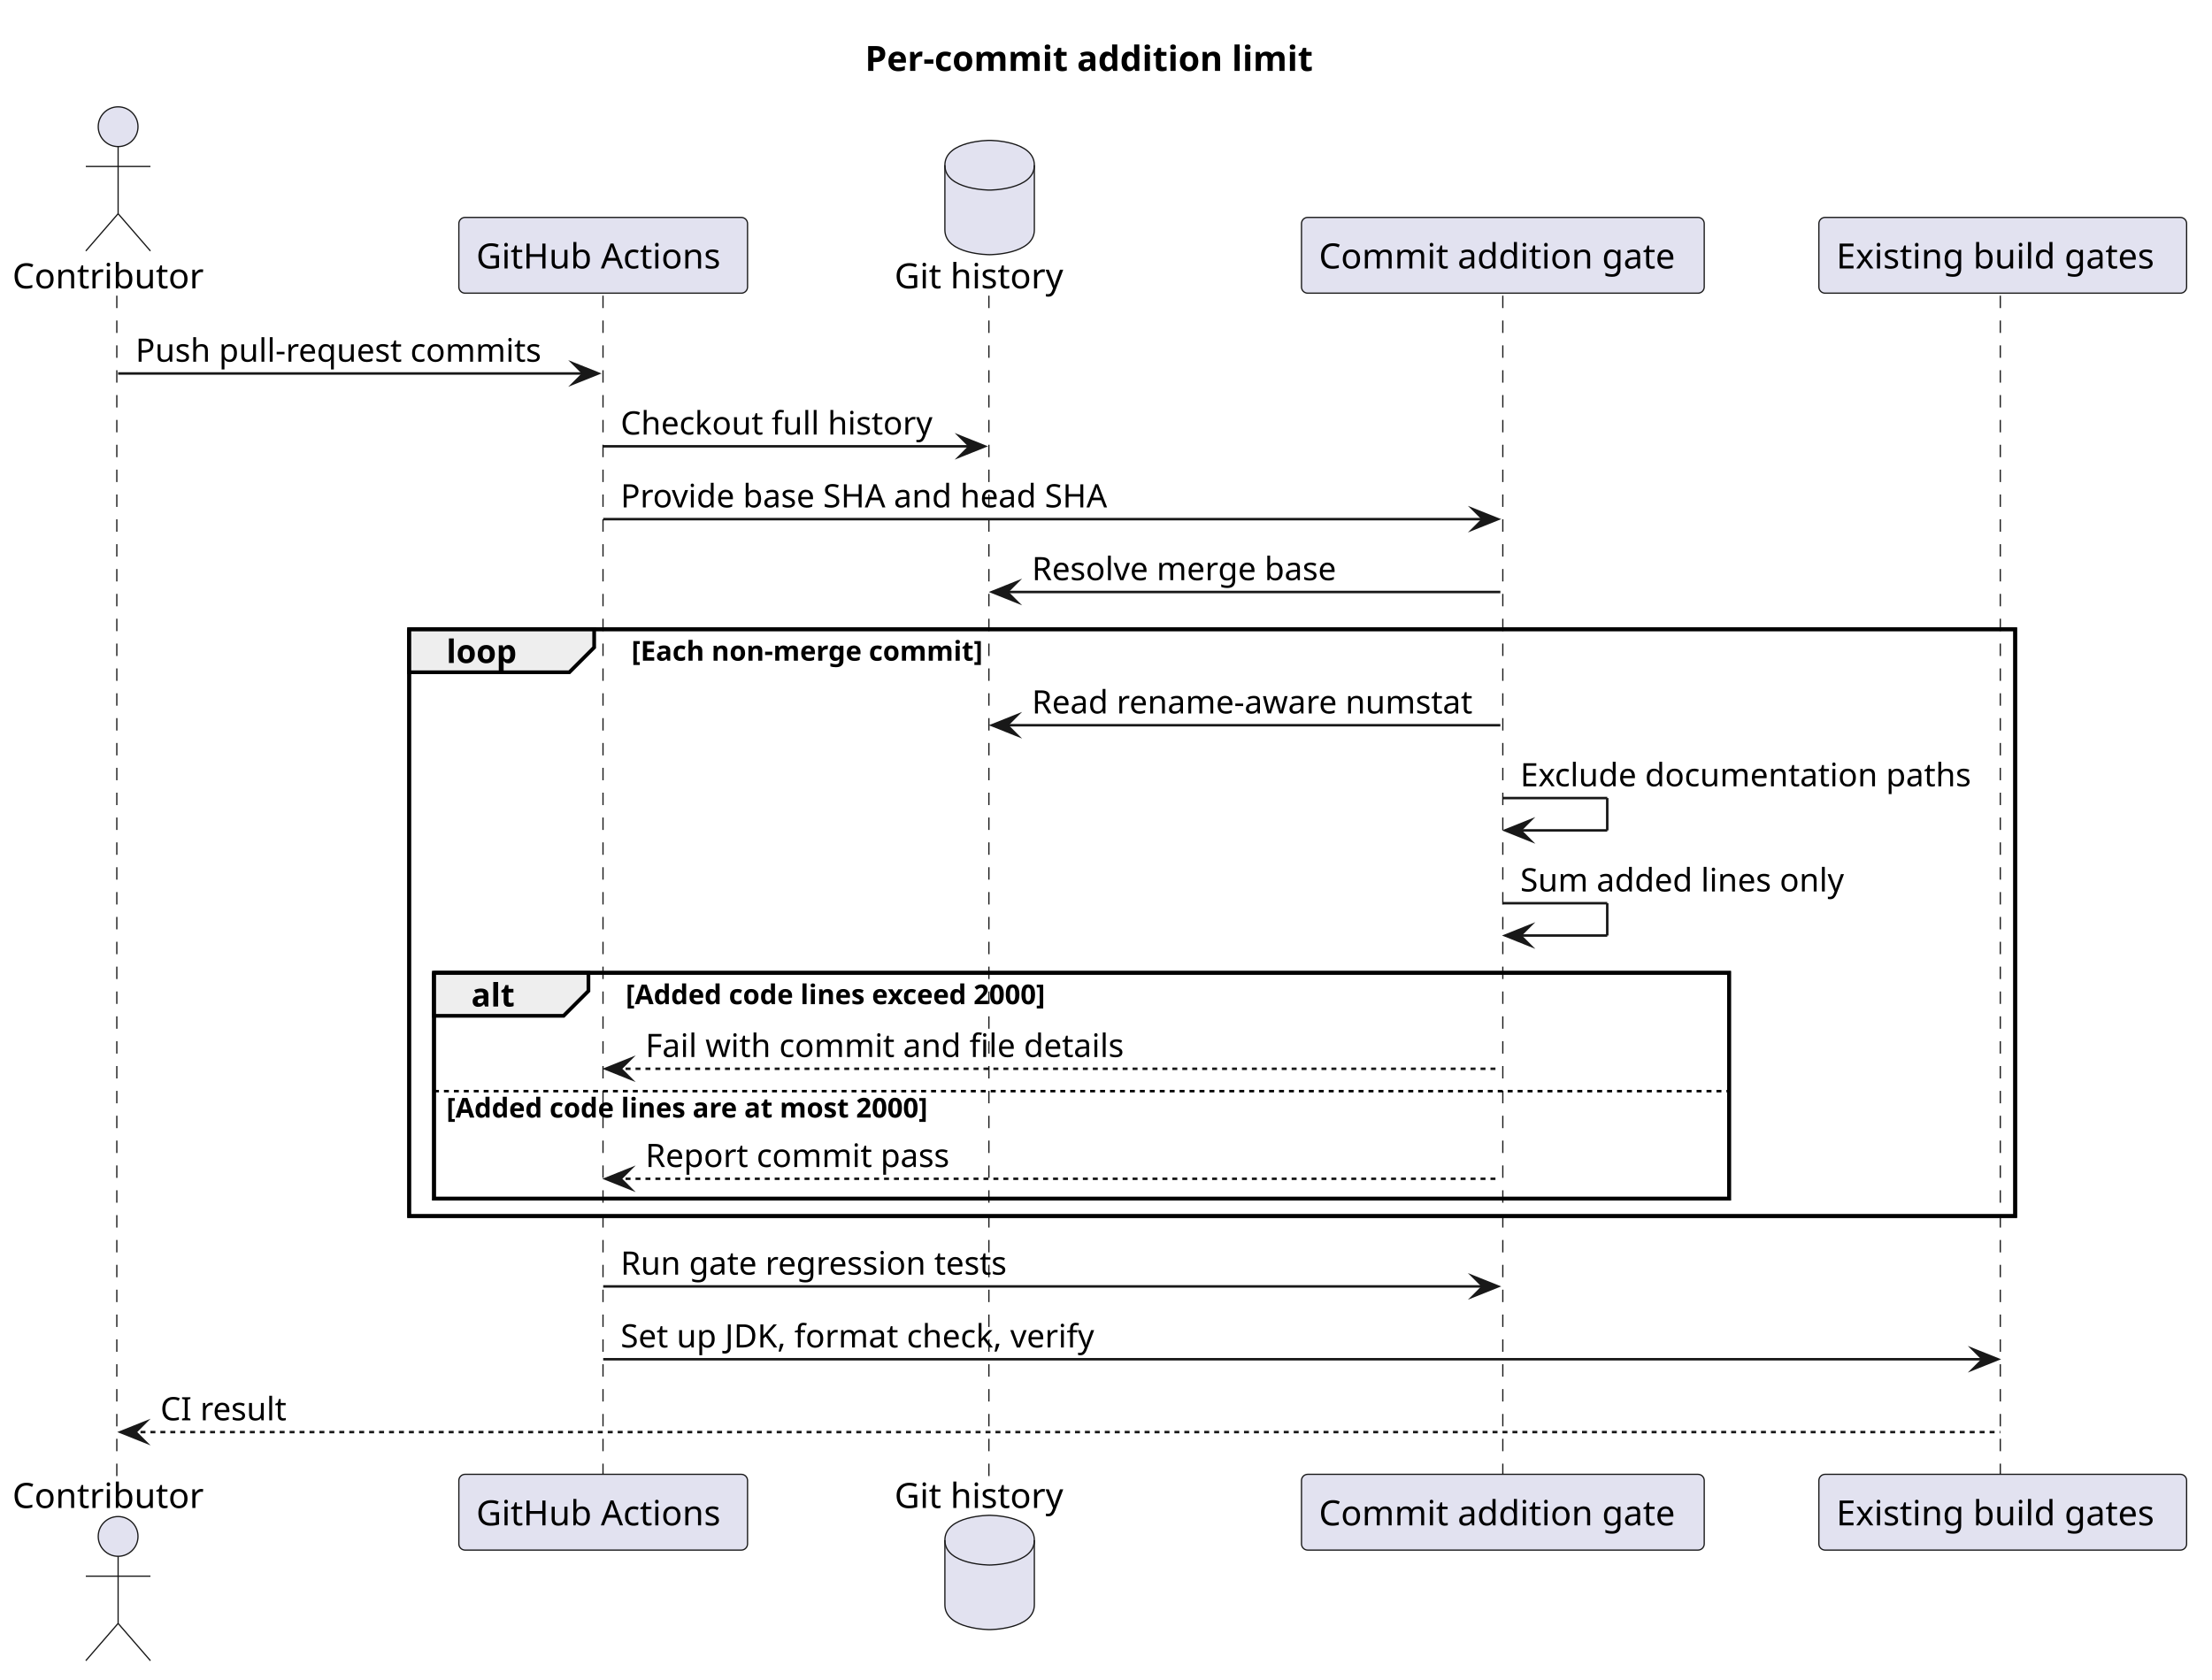
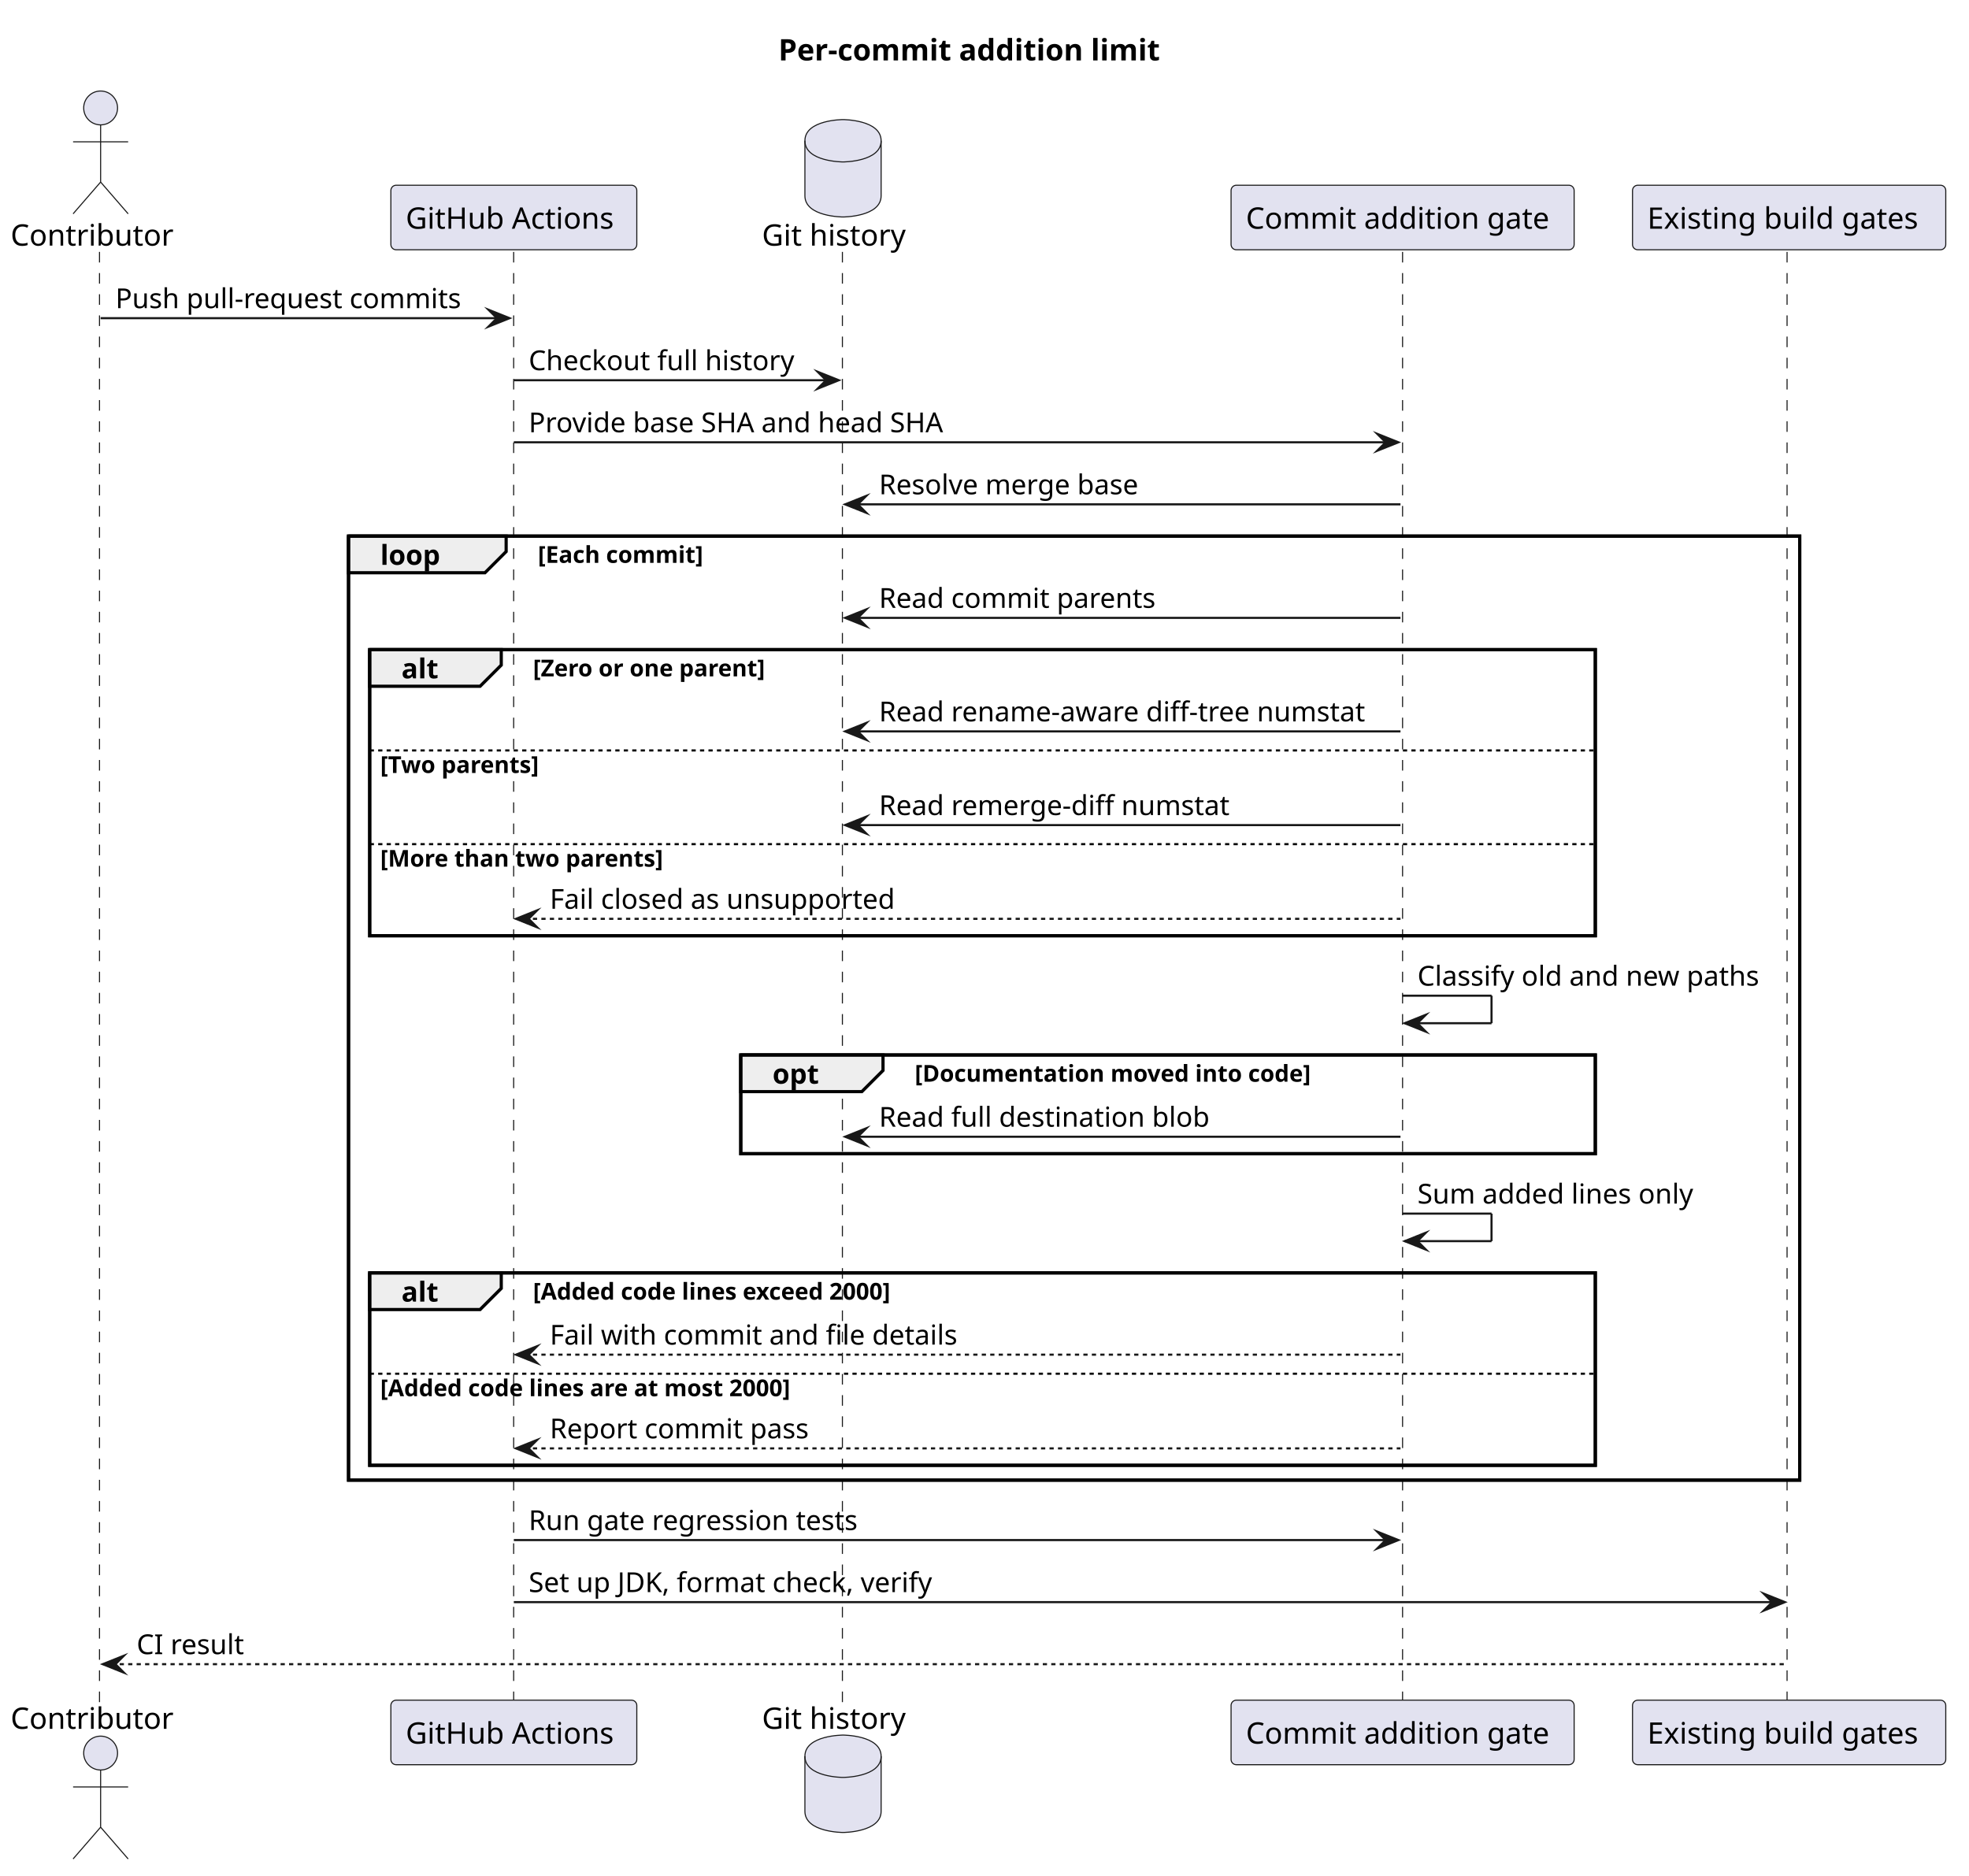
- <svg xmlns="http://www.w3.org/2000/svg" contentStyleType="text/css" data-diagram-type="SEQUENCE" height="676px" preserveAspectRatio="none" style="width:890px;height:676px;background:#FFFFFF;" version="1.1" viewBox="0 0 890 676" width="890px" zoomAndPan="magnify">
+ <svg xmlns="http://www.w3.org/2000/svg" contentStyleType="text/css" data-diagram-type="SEQUENCE" height="886px" preserveAspectRatio="none" style="width:930px;height:886px;background:#FFFFFF;" version="1.1" viewBox="0 0 930 886" width="930px" zoomAndPan="magnify">
  <defs />
  <g>
-     <g class="title" data-source-line="5">
-       <text fill="#000000" font-family="sans-serif" font-size="14" font-weight="700" lengthAdjust="spacing" textLength="187.701" x="348.041" y="28.535">Per-commit addition limit</text>
+     <g class="title" data-source-line="6">
+       <text fill="#000000" font-family="sans-serif" font-size="14" font-weight="700" lengthAdjust="spacing" textLength="187.701" x="367.662" y="28.535">Per-commit addition limit</text>
    </g>
-     <rect fill="none" height="236.129" style="stroke:#000000;stroke-width:1.5;" width="646.188" x="164.618" y="253.219" />
-     <rect fill="none" height="90.887" style="stroke:#000000;stroke-width:1.5;" width="521.078" x="174.618" y="391.461" />
-     <g class="participant-lifeline" data-entity-uid="part1" data-qualified-name="Contributor" data-source-line="7" id="part1-lifeline">
+     <rect fill="none" height="445.902" style="stroke:#000000;stroke-width:1.5;" width="685.429" x="164.618" y="253.219" />
+     <rect fill="none" height="135.152" style="stroke:#000000;stroke-width:1.5;" width="578.88" x="174.618" y="306.84" />
+     <rect fill="none" height="46.621" style="stroke:#000000;stroke-width:1.5;" width="403.613" x="349.885" y="498.303" />
+     <rect fill="none" height="90.887" style="stroke:#000000;stroke-width:1.5;" width="578.88" x="174.618" y="601.234" />
+     <g class="participant-lifeline" data-entity-uid="part1" data-qualified-name="Contributor" data-source-line="8" id="part1-lifeline">
      <g>
-         <rect fill="#000000" fill-opacity="0" height="475.303" width="8" x="43.525" y="118.977" />
-         <line style="stroke:#181818;stroke-width:0.5;stroke-dasharray:5,5;" x1="47" x2="47" y1="118.977" y2="594.279" />
+         <rect fill="#000000" fill-opacity="0" height="685.076" width="8" x="43.525" y="118.977" />
+         <line style="stroke:#181818;stroke-width:0.5;stroke-dasharray:5,5;" x1="47" x2="47" y1="118.977" y2="804.053" />
      </g>
    </g>
-     <g class="participant-lifeline" data-entity-uid="part2" data-qualified-name="Actions" data-source-line="8" id="part2-lifeline">
+     <g class="participant-lifeline" data-entity-uid="part2" data-qualified-name="Actions" data-source-line="9" id="part2-lifeline">
      <g>
-         <rect fill="#000000" fill-opacity="0" height="475.303" width="8" x="238.696" y="118.977" />
-         <line style="stroke:#181818;stroke-width:0.5;stroke-dasharray:5,5;" x1="242.618" x2="242.618" y1="118.977" y2="594.279" />
+         <rect fill="#000000" fill-opacity="0" height="685.076" width="8" x="238.696" y="118.977" />
+         <line style="stroke:#181818;stroke-width:0.5;stroke-dasharray:5,5;" x1="242.618" x2="242.618" y1="118.977" y2="804.053" />
      </g>
    </g>
-     <g class="participant-lifeline" data-entity-uid="part3" data-qualified-name="Git" data-source-line="9" id="part3-lifeline">
+     <g class="participant-lifeline" data-entity-uid="part3" data-qualified-name="Git" data-source-line="10" id="part3-lifeline">
      <g>
-         <rect fill="#000000" fill-opacity="0" height="475.303" width="8" x="394.175" y="118.977" />
-         <line style="stroke:#181818;stroke-width:0.5;stroke-dasharray:5,5;" x1="397.885" x2="397.885" y1="118.977" y2="594.279" />
+         <rect fill="#000000" fill-opacity="0" height="685.076" width="8" x="394.175" y="118.977" />
+         <line style="stroke:#181818;stroke-width:0.5;stroke-dasharray:5,5;" x1="397.885" x2="397.885" y1="118.977" y2="804.053" />
      </g>
    </g>
-     <g class="participant-lifeline" data-entity-uid="part4" data-qualified-name="Gate" data-source-line="10" id="part4-lifeline">
+     <g class="participant-lifeline" data-entity-uid="part4" data-qualified-name="Gate" data-source-line="11" id="part4-lifeline">
      <g>
-         <rect fill="#000000" fill-opacity="0" height="475.303" width="8" x="600.677" y="118.977" />
-         <line style="stroke:#181818;stroke-width:0.5;stroke-dasharray:5,5;" x1="604.657" x2="604.657" y1="118.977" y2="594.279" />
+         <rect fill="#000000" fill-opacity="0" height="685.076" width="8" x="658.479" y="118.977" />
+         <line style="stroke:#181818;stroke-width:0.5;stroke-dasharray:5,5;" x1="662.459" x2="662.459" y1="118.977" y2="804.053" />
      </g>
    </g>
-     <g class="participant-lifeline" data-entity-uid="part5" data-qualified-name="Build" data-source-line="11" id="part5-lifeline">
+     <g class="participant-lifeline" data-entity-uid="part5" data-qualified-name="Build" data-source-line="12" id="part5-lifeline">
      <g>
-         <rect fill="#000000" fill-opacity="0" height="475.303" width="8" x="801.806" y="118.977" />
-         <line style="stroke:#181818;stroke-width:0.5;stroke-dasharray:5,5;" x1="804.827" x2="804.827" y1="118.977" y2="594.279" />
+         <rect fill="#000000" fill-opacity="0" height="685.076" width="8" x="841.047" y="118.977" />
+         <line style="stroke:#181818;stroke-width:0.5;stroke-dasharray:5,5;" x1="844.068" x2="844.068" y1="118.977" y2="804.053" />
      </g>
    </g>
-     <g class="participant participant-head" data-entity-uid="part1" data-qualified-name="Contributor" data-source-line="7" id="part1-head">
+     <g class="participant participant-head" data-entity-uid="part1" data-qualified-name="Contributor" data-source-line="8" id="part1-head">
      <text fill="#000000" font-family="sans-serif" font-size="14" lengthAdjust="spacing" textLength="79.051" x="5" y="116.023">Contributor</text>
      <ellipse cx="47.525" cy="50.988" fill="#E2E2F0" rx="8" ry="8" style="stroke:#181818;stroke-width:0.5;" />
      <path d="M47.525,58.988 L47.525,85.988 M34.525,66.988 L60.525,66.988 M47.525,85.988 L34.525,100.988 M47.525,85.988 L60.525,100.988" fill="none" style="stroke:#181818;stroke-width:0.5;" />
    </g>
-     <g class="participant participant-tail" data-entity-uid="part1" data-qualified-name="Contributor" data-source-line="7" id="part1-tail">
-       <text fill="#000000" font-family="sans-serif" font-size="14" lengthAdjust="spacing" textLength="79.051" x="5" y="606.814">Contributor</text>
-       <ellipse cx="47.525" cy="618.268" fill="#E2E2F0" rx="8" ry="8" style="stroke:#181818;stroke-width:0.5;" />
-       <path d="M47.525,626.268 L47.525,653.268 M34.525,634.268 L60.525,634.268 M47.525,653.268 L34.525,668.268 M47.525,653.268 L60.525,668.268" fill="none" style="stroke:#181818;stroke-width:0.5;" />
+     <g class="participant participant-tail" data-entity-uid="part1" data-qualified-name="Contributor" data-source-line="8" id="part1-tail">
+       <text fill="#000000" font-family="sans-serif" font-size="14" lengthAdjust="spacing" textLength="79.051" x="5" y="816.588">Contributor</text>
+       <ellipse cx="47.525" cy="828.041" fill="#E2E2F0" rx="8" ry="8" style="stroke:#181818;stroke-width:0.5;" />
+       <path d="M47.525,836.041 L47.525,863.041 M34.525,844.041 L60.525,844.041 M47.525,863.041 L34.525,878.041 M47.525,863.041 L60.525,878.041" fill="none" style="stroke:#181818;stroke-width:0.5;" />
    </g>
-     <g class="participant participant-head" data-entity-uid="part2" data-qualified-name="Actions" data-source-line="8" id="part2-head">
+     <g class="participant participant-head" data-entity-uid="part2" data-qualified-name="Actions" data-source-line="9" id="part2-head">
      <rect fill="#E2E2F0" height="30.488" rx="2.5" ry="2.5" style="stroke:#181818;stroke-width:0.5;" width="116.156" x="184.618" y="87.488" />
      <text fill="#000000" font-family="sans-serif" font-size="14" lengthAdjust="spacing" textLength="102.156" x="191.618" y="108.023">GitHub Actions</text>
    </g>
-     <g class="participant participant-tail" data-entity-uid="part2" data-qualified-name="Actions" data-source-line="8" id="part2-tail">
-       <rect fill="#E2E2F0" height="30.488" rx="2.5" ry="2.5" style="stroke:#181818;stroke-width:0.5;" width="116.156" x="184.618" y="593.279" />
-       <text fill="#000000" font-family="sans-serif" font-size="14" lengthAdjust="spacing" textLength="102.156" x="191.618" y="613.814">GitHub Actions</text>
+     <g class="participant participant-tail" data-entity-uid="part2" data-qualified-name="Actions" data-source-line="9" id="part2-tail">
+       <rect fill="#E2E2F0" height="30.488" rx="2.5" ry="2.5" style="stroke:#181818;stroke-width:0.5;" width="116.156" x="184.618" y="803.053" />
+       <text fill="#000000" font-family="sans-serif" font-size="14" lengthAdjust="spacing" textLength="102.156" x="191.618" y="823.588">GitHub Actions</text>
    </g>
-     <g class="participant participant-head" data-entity-uid="part3" data-qualified-name="Git" data-source-line="9" id="part3-head">
+     <g class="participant participant-head" data-entity-uid="part3" data-qualified-name="Git" data-source-line="10" id="part3-head">
      <text fill="#000000" font-family="sans-serif" font-size="14" lengthAdjust="spacing" textLength="70.581" x="359.885" y="116.023">Git history</text>
      <path d="M380.175,66.488 C380.175,56.488 398.175,56.488 398.175,56.488 C398.175,56.488 416.175,56.488 416.175,66.488 L416.175,92.488 C416.175,102.488 398.175,102.488 398.175,102.488 C398.175,102.488 380.175,102.488 380.175,92.488 L380.175,66.488" fill="#E2E2F0" style="stroke:#181818;stroke-width:0.5;" />
      <path d="M380.175,66.488 C380.175,76.488 398.175,76.488 398.175,76.488 C398.175,76.488 416.175,76.488 416.175,66.488" fill="none" style="stroke:#181818;stroke-width:0.5;" />
    </g>
-     <g class="participant participant-tail" data-entity-uid="part3" data-qualified-name="Git" data-source-line="9" id="part3-tail">
-       <text fill="#000000" font-family="sans-serif" font-size="14" lengthAdjust="spacing" textLength="70.581" x="359.885" y="606.814">Git history</text>
-       <path d="M380.175,619.768 C380.175,609.768 398.175,609.768 398.175,609.768 C398.175,609.768 416.175,609.768 416.175,619.768 L416.175,645.768 C416.175,655.768 398.175,655.768 398.175,655.768 C398.175,655.768 380.175,655.768 380.175,645.768 L380.175,619.768" fill="#E2E2F0" style="stroke:#181818;stroke-width:0.5;" />
-       <path d="M380.175,619.768 C380.175,629.768 398.175,629.768 398.175,629.768 C398.175,629.768 416.175,629.768 416.175,619.768" fill="none" style="stroke:#181818;stroke-width:0.5;" />
+     <g class="participant participant-tail" data-entity-uid="part3" data-qualified-name="Git" data-source-line="10" id="part3-tail">
+       <text fill="#000000" font-family="sans-serif" font-size="14" lengthAdjust="spacing" textLength="70.581" x="359.885" y="816.588">Git history</text>
+       <path d="M380.175,829.541 C380.175,819.541 398.175,819.541 398.175,819.541 C398.175,819.541 416.175,819.541 416.175,829.541 L416.175,855.541 C416.175,865.541 398.175,865.541 398.175,865.541 C398.175,865.541 380.175,865.541 380.175,855.541 L380.175,829.541" fill="#E2E2F0" style="stroke:#181818;stroke-width:0.5;" />
+       <path d="M380.175,829.541 C380.175,839.541 398.175,839.541 398.175,839.541 C398.175,839.541 416.175,839.541 416.175,829.541" fill="none" style="stroke:#181818;stroke-width:0.5;" />
    </g>
-     <g class="participant participant-head" data-entity-uid="part4" data-qualified-name="Gate" data-source-line="10" id="part4-head">
-       <rect fill="#E2E2F0" height="30.488" rx="2.5" ry="2.5" style="stroke:#181818;stroke-width:0.5;" width="162.039" x="523.657" y="87.488" />
-       <text fill="#000000" font-family="sans-serif" font-size="14" lengthAdjust="spacing" textLength="148.039" x="530.657" y="108.023">Commit addition gate</text>
+     <g class="participant participant-head" data-entity-uid="part4" data-qualified-name="Gate" data-source-line="11" id="part4-head">
+       <rect fill="#E2E2F0" height="30.488" rx="2.5" ry="2.5" style="stroke:#181818;stroke-width:0.5;" width="162.039" x="581.459" y="87.488" />
+       <text fill="#000000" font-family="sans-serif" font-size="14" lengthAdjust="spacing" textLength="148.039" x="588.459" y="108.023">Commit addition gate</text>
    </g>
-     <g class="participant participant-tail" data-entity-uid="part4" data-qualified-name="Gate" data-source-line="10" id="part4-tail">
-       <rect fill="#E2E2F0" height="30.488" rx="2.5" ry="2.5" style="stroke:#181818;stroke-width:0.5;" width="162.039" x="523.657" y="593.279" />
-       <text fill="#000000" font-family="sans-serif" font-size="14" lengthAdjust="spacing" textLength="148.039" x="530.657" y="613.814">Commit addition gate</text>
+     <g class="participant participant-tail" data-entity-uid="part4" data-qualified-name="Gate" data-source-line="11" id="part4-tail">
+       <rect fill="#E2E2F0" height="30.488" rx="2.5" ry="2.5" style="stroke:#181818;stroke-width:0.5;" width="162.039" x="581.459" y="803.053" />
+       <text fill="#000000" font-family="sans-serif" font-size="14" lengthAdjust="spacing" textLength="148.039" x="588.459" y="823.588">Commit addition gate</text>
    </g>
-     <g class="participant participant-head" data-entity-uid="part5" data-qualified-name="Build" data-source-line="11" id="part5-head">
-       <rect fill="#E2E2F0" height="30.488" rx="2.5" ry="2.5" style="stroke:#181818;stroke-width:0.5;" width="147.957" x="731.827" y="87.488" />
-       <text fill="#000000" font-family="sans-serif" font-size="14" lengthAdjust="spacing" textLength="133.957" x="738.827" y="108.023">Existing build gates</text>
+     <g class="participant participant-head" data-entity-uid="part5" data-qualified-name="Build" data-source-line="12" id="part5-head">
+       <rect fill="#E2E2F0" height="30.488" rx="2.5" ry="2.5" style="stroke:#181818;stroke-width:0.5;" width="147.957" x="771.068" y="87.488" />
+       <text fill="#000000" font-family="sans-serif" font-size="14" lengthAdjust="spacing" textLength="133.957" x="778.068" y="108.023">Existing build gates</text>
    </g>
-     <g class="participant participant-tail" data-entity-uid="part5" data-qualified-name="Build" data-source-line="11" id="part5-tail">
-       <rect fill="#E2E2F0" height="30.488" rx="2.5" ry="2.5" style="stroke:#181818;stroke-width:0.5;" width="147.957" x="731.827" y="593.279" />
-       <text fill="#000000" font-family="sans-serif" font-size="14" lengthAdjust="spacing" textLength="133.957" x="738.827" y="613.814">Existing build gates</text>
+     <g class="participant participant-tail" data-entity-uid="part5" data-qualified-name="Build" data-source-line="12" id="part5-tail">
+       <rect fill="#E2E2F0" height="30.488" rx="2.5" ry="2.5" style="stroke:#181818;stroke-width:0.5;" width="147.957" x="771.068" y="803.053" />
+       <text fill="#000000" font-family="sans-serif" font-size="14" lengthAdjust="spacing" textLength="133.957" x="778.068" y="823.588">Existing build gates</text>
    </g>
-     <g class="message" data-entity-1="part1" data-entity-2="part2" data-source-line="13" id="msg1">
+     <g class="message" data-entity-1="part1" data-entity-2="part2" data-source-line="14" id="msg1">
      <polygon fill="#181818" points="230.696,146.287,240.696,150.287,230.696,154.287,234.696,150.287" style="stroke:#181818;stroke-width:1;stroke-linejoin:miter;stroke-miterlimit:10;" />
      <line style="stroke:#181818;stroke-width:1;" x1="47.525" x2="236.696" y1="150.287" y2="150.287" />
      <text fill="#000000" font-family="sans-serif" font-size="13" lengthAdjust="spacing" textLength="171.171" x="54.525" y="145.545">Push pull-request commits</text>
    </g>
-     <g class="message" data-entity-1="part2" data-entity-2="part3" data-source-line="14" id="msg2">
+     <g class="message" data-entity-1="part2" data-entity-2="part3" data-source-line="15" id="msg2">
      <polygon fill="#181818" points="386.175,175.598,396.175,179.598,386.175,183.598,390.175,179.598" style="stroke:#181818;stroke-width:1;stroke-linejoin:miter;stroke-miterlimit:10;" />
      <line style="stroke:#181818;stroke-width:1;" x1="242.696" x2="392.175" y1="179.598" y2="179.598" />
      <text fill="#000000" font-family="sans-serif" font-size="13" lengthAdjust="spacing" textLength="131.479" x="249.696" y="174.856">Checkout full history</text>
    </g>
-     <g class="message" data-entity-1="part2" data-entity-2="part4" data-source-line="15" id="msg3">
-       <polygon fill="#181818" points="592.677,204.908,602.677,208.908,592.677,212.908,596.677,208.908" style="stroke:#181818;stroke-width:1;stroke-linejoin:miter;stroke-miterlimit:10;" />
-       <line style="stroke:#181818;stroke-width:1;" x1="242.696" x2="598.677" y1="208.908" y2="208.908" />
+     <g class="message" data-entity-1="part2" data-entity-2="part4" data-source-line="16" id="msg3">
+       <polygon fill="#181818" points="650.479,204.908,660.479,208.908,650.479,212.908,654.479,208.908" style="stroke:#181818;stroke-width:1;stroke-linejoin:miter;stroke-miterlimit:10;" />
+       <line style="stroke:#181818;stroke-width:1;" x1="242.696" x2="656.479" y1="208.908" y2="208.908" />
      <text fill="#000000" font-family="sans-serif" font-size="13" lengthAdjust="spacing" textLength="201.348" x="249.696" y="204.166">Provide base SHA and head SHA</text>
    </g>
-     <g class="message" data-entity-1="part4" data-entity-2="part3" data-source-line="16" id="msg4">
+     <g class="message" data-entity-1="part4" data-entity-2="part3" data-source-line="17" id="msg4">
      <polygon fill="#181818" points="409.175,234.219,399.175,238.219,409.175,242.219,405.175,238.219" style="stroke:#181818;stroke-width:1;stroke-linejoin:miter;stroke-miterlimit:10;" />
-       <line style="stroke:#181818;stroke-width:1;" x1="403.175" x2="603.677" y1="238.219" y2="238.219" />
+       <line style="stroke:#181818;stroke-width:1;" x1="403.175" x2="661.479" y1="238.219" y2="238.219" />
      <text fill="#000000" font-family="sans-serif" font-size="13" lengthAdjust="spacing" textLength="125.309" x="415.175" y="233.477">Resolve merge base</text>
    </g>
    <path d="M164.618,253.219 L239.065,253.219 L239.065,260.529 L229.065,270.529 L164.618,270.529 L164.618,253.219" fill="#EEEEEE" style="stroke:#000000;stroke-width:1.5;" />
-     <rect fill="none" height="236.129" style="stroke:#000000;stroke-width:1.5;" width="646.188" x="164.618" y="253.219" />
+     <rect fill="none" height="445.902" style="stroke:#000000;stroke-width:1.5;" width="685.429" x="164.618" y="253.219" />
    <text fill="#000000" font-family="sans-serif" font-size="13" font-weight="700" lengthAdjust="spacing" textLength="29.447" x="179.618" y="266.787">loop</text>
-     <text fill="#000000" font-family="sans-serif" font-size="11" font-weight="700" lengthAdjust="spacing" textLength="148.119" x="254.065" y="265.853">[Each non-merge commit]</text>
-     <g class="message" data-entity-1="part4" data-entity-2="part3" data-source-line="19" id="msg5">
+     <text fill="#000000" font-family="sans-serif" font-size="11" font-weight="700" lengthAdjust="spacing" textLength="80.18" x="254.065" y="265.853">[Each commit]</text>
+     <g class="message" data-entity-1="part4" data-entity-2="part3" data-source-line="20" id="msg5">
      <polygon fill="#181818" points="409.175,287.84,399.175,291.84,409.175,295.84,405.175,291.84" style="stroke:#181818;stroke-width:1;stroke-linejoin:miter;stroke-miterlimit:10;" />
-       <line style="stroke:#181818;stroke-width:1;" x1="403.175" x2="603.677" y1="291.84" y2="291.84" />
-       <text fill="#000000" font-family="sans-serif" font-size="13" lengthAdjust="spacing" textLength="182.501" x="415.175" y="287.098">Read rename-aware numstat</text>
+       <line style="stroke:#181818;stroke-width:1;" x1="403.175" x2="661.479" y1="291.84" y2="291.84" />
+       <text fill="#000000" font-family="sans-serif" font-size="13" lengthAdjust="spacing" textLength="134.069" x="415.175" y="287.098">Read commit parents</text>
    </g>
-     <g class="message" data-entity-1="part4" data-entity-2="part4" data-source-line="20" id="msg6">
-       <line style="stroke:#181818;stroke-width:1;" x1="604.677" x2="646.677" y1="321.15" y2="321.15" />
-       <line style="stroke:#181818;stroke-width:1;" x1="646.677" x2="646.677" y1="321.15" y2="334.15" />
-       <line style="stroke:#181818;stroke-width:1;" x1="605.677" x2="646.677" y1="334.15" y2="334.15" />
-       <polygon fill="#181818" points="615.677,330.15,605.677,334.15,615.677,338.15,611.677,334.15" style="stroke:#181818;stroke-width:1;stroke-linejoin:miter;stroke-miterlimit:10;" />
-       <text fill="#000000" font-family="sans-serif" font-size="13" lengthAdjust="spacing" textLength="187.129" x="611.677" y="316.408">Exclude documentation paths</text>
+     <path d="M174.618,306.84 L236.757,306.84 L236.757,314.15 L226.757,324.15 L174.618,324.15 L174.618,306.84" fill="#EEEEEE" style="stroke:#000000;stroke-width:1.5;" />
+     <rect fill="none" height="135.152" style="stroke:#000000;stroke-width:1.5;" width="578.88" x="174.618" y="306.84" />
+     <text fill="#000000" font-family="sans-serif" font-size="13" font-weight="700" lengthAdjust="spacing" textLength="17.139" x="189.618" y="320.408">alt</text>
+     <text fill="#000000" font-family="sans-serif" font-size="11" font-weight="700" lengthAdjust="spacing" textLength="114.195" x="251.757" y="319.475">[Zero or one parent]</text>
+     <g class="message" data-entity-1="part4" data-entity-2="part3" data-source-line="22" id="msg6">
+       <polygon fill="#181818" points="409.175,341.461,399.175,345.461,409.175,349.461,405.175,345.461" style="stroke:#181818;stroke-width:1;stroke-linejoin:miter;stroke-miterlimit:10;" />
+       <line style="stroke:#181818;stroke-width:1;" x1="403.175" x2="661.479" y1="345.461" y2="345.461" />
+       <text fill="#000000" font-family="sans-serif" font-size="13" lengthAdjust="spacing" textLength="240.303" x="415.175" y="340.719">Read rename-aware diff-tree numstat</text>
    </g>
-     <g class="message" data-entity-1="part4" data-entity-2="part4" data-source-line="21" id="msg7">
-       <line style="stroke:#181818;stroke-width:1;" x1="604.677" x2="646.677" y1="363.461" y2="363.461" />
-       <line style="stroke:#181818;stroke-width:1;" x1="646.677" x2="646.677" y1="363.461" y2="376.461" />
-       <line style="stroke:#181818;stroke-width:1;" x1="605.677" x2="646.677" y1="376.461" y2="376.461" />
-       <polygon fill="#181818" points="615.677,372.461,605.677,376.461,615.677,380.461,611.677,376.461" style="stroke:#181818;stroke-width:1;stroke-linejoin:miter;stroke-miterlimit:10;" />
-       <text fill="#000000" font-family="sans-serif" font-size="13" lengthAdjust="spacing" textLength="134.57" x="611.677" y="358.719">Sum added lines only</text>
+     <line style="stroke:#000000;stroke-width:1;stroke-dasharray:2,2;" x1="174.618" x2="753.498" y1="354.461" y2="354.461" />
+     <text fill="#000000" font-family="sans-serif" font-size="11" font-weight="700" lengthAdjust="spacing" textLength="78.987" x="179.618" y="365.096">[Two parents]</text>
+     <g class="message" data-entity-1="part4" data-entity-2="part3" data-source-line="24" id="msg7">
+       <polygon fill="#181818" points="409.175,385.727,399.175,389.727,409.175,393.727,405.175,389.727" style="stroke:#181818;stroke-width:1;stroke-linejoin:miter;stroke-miterlimit:10;" />
+       <line style="stroke:#181818;stroke-width:1;" x1="403.175" x2="661.479" y1="389.727" y2="389.727" />
+       <text fill="#000000" font-family="sans-serif" font-size="13" lengthAdjust="spacing" textLength="172.485" x="415.175" y="384.984">Read remerge-diff numstat</text>
    </g>
-     <path d="M174.618,391.461 L236.757,391.461 L236.757,398.772 L226.757,408.772 L174.618,408.772 L174.618,391.461" fill="#EEEEEE" style="stroke:#000000;stroke-width:1.5;" />
-     <rect fill="none" height="90.887" style="stroke:#000000;stroke-width:1.5;" width="521.078" x="174.618" y="391.461" />
-     <text fill="#000000" font-family="sans-serif" font-size="13" font-weight="700" lengthAdjust="spacing" textLength="17.139" x="189.618" y="405.029">alt</text>
-     <text fill="#000000" font-family="sans-serif" font-size="11" font-weight="700" lengthAdjust="spacing" textLength="180.727" x="251.757" y="404.096">[Added code lines exceed 2000]</text>
-     <g class="message" data-entity-1="part4" data-entity-2="part2" data-source-line="23" id="msg8">
-       <polygon fill="#181818" points="253.696,426.082,243.696,430.082,253.696,434.082,249.696,430.082" style="stroke:#181818;stroke-width:1;stroke-linejoin:miter;stroke-miterlimit:10;" />
-       <line style="stroke:#181818;stroke-width:1;stroke-dasharray:2,2;" x1="247.696" x2="603.677" y1="430.082" y2="430.082" />
-       <text fill="#000000" font-family="sans-serif" font-size="13" lengthAdjust="spacing" textLength="201.049" x="259.696" y="425.34">Fail with commit and file details</text>
+     <line style="stroke:#000000;stroke-width:1;stroke-dasharray:2,2;" x1="174.618" x2="753.498" y1="398.727" y2="398.727" />
+     <text fill="#000000" font-family="sans-serif" font-size="11" font-weight="700" lengthAdjust="spacing" textLength="136.936" x="179.618" y="409.361">[More than two parents]</text>
+     <g class="message" data-entity-1="part4" data-entity-2="part2" data-source-line="26" id="msg8">
+       <polygon fill="#181818" points="253.696,429.992,243.696,433.992,253.696,437.992,249.696,433.992" style="stroke:#181818;stroke-width:1;stroke-linejoin:miter;stroke-miterlimit:10;" />
+       <line style="stroke:#181818;stroke-width:1;stroke-dasharray:2,2;" x1="247.696" x2="661.479" y1="433.992" y2="433.992" />
+       <text fill="#000000" font-family="sans-serif" font-size="13" lengthAdjust="spacing" textLength="169.051" x="259.696" y="429.25">Fail closed as unsupported</text>
    </g>
-     <line style="stroke:#000000;stroke-width:1;stroke-dasharray:2,2;" x1="174.618" x2="695.696" y1="439.082" y2="439.082" />
-     <text fill="#000000" font-family="sans-serif" font-size="11" font-weight="700" lengthAdjust="spacing" textLength="206.207" x="179.618" y="449.717">[Added code lines are at most 2000]</text>
-     <g class="message" data-entity-1="part4" data-entity-2="part2" data-source-line="25" id="msg9">
-       <polygon fill="#181818" points="253.696,470.348,243.696,474.348,253.696,478.348,249.696,474.348" style="stroke:#181818;stroke-width:1;stroke-linejoin:miter;stroke-miterlimit:10;" />
-       <line style="stroke:#181818;stroke-width:1;stroke-dasharray:2,2;" x1="247.696" x2="603.677" y1="474.348" y2="474.348" />
-       <text fill="#000000" font-family="sans-serif" font-size="13" lengthAdjust="spacing" textLength="126.191" x="259.696" y="469.606">Report commit pass</text>
+     <g class="message" data-entity-1="part4" data-entity-2="part4" data-source-line="28" id="msg9">
+       <line style="stroke:#181818;stroke-width:1;" x1="662.479" x2="704.479" y1="470.303" y2="470.303" />
+       <line style="stroke:#181818;stroke-width:1;" x1="704.479" x2="704.479" y1="470.303" y2="483.303" />
+       <line style="stroke:#181818;stroke-width:1;" x1="663.479" x2="704.479" y1="483.303" y2="483.303" />
+       <polygon fill="#181818" points="673.479,479.303,663.479,483.303,673.479,487.303,669.479,483.303" style="stroke:#181818;stroke-width:1;stroke-linejoin:miter;stroke-miterlimit:10;" />
+       <text fill="#000000" font-family="sans-serif" font-size="13" lengthAdjust="spacing" textLength="168.568" x="669.479" y="465.56">Classify old and new paths</text>
    </g>
-     <g class="message" data-entity-1="part2" data-entity-2="part4" data-source-line="29" id="msg10">
-       <polygon fill="#181818" points="592.677,513.658,602.677,517.658,592.677,521.658,596.677,517.658" style="stroke:#181818;stroke-width:1;stroke-linejoin:miter;stroke-miterlimit:10;" />
-       <line style="stroke:#181818;stroke-width:1;" x1="242.696" x2="598.677" y1="517.658" y2="517.658" />
-       <text fill="#000000" font-family="sans-serif" font-size="13" lengthAdjust="spacing" textLength="160.602" x="249.696" y="512.916">Run gate regression tests</text>
+     <path d="M349.885,498.303 L417.07,498.303 L417.07,505.613 L407.07,515.613 L349.885,515.613 L349.885,498.303" fill="#EEEEEE" style="stroke:#000000;stroke-width:1.5;" />
+     <rect fill="none" height="46.621" style="stroke:#000000;stroke-width:1.5;" width="403.613" x="349.885" y="498.303" />
+     <text fill="#000000" font-family="sans-serif" font-size="13" font-weight="700" lengthAdjust="spacing" textLength="22.185" x="364.885" y="511.871">opt</text>
+     <text fill="#000000" font-family="sans-serif" font-size="11" font-weight="700" lengthAdjust="spacing" textLength="192.253" x="432.07" y="510.938">[Documentation moved into code]</text>
+     <g class="message" data-entity-1="part4" data-entity-2="part3" data-source-line="30" id="msg10">
+       <polygon fill="#181818" points="409.175,532.924,399.175,536.924,409.175,540.924,405.175,536.924" style="stroke:#181818;stroke-width:1;stroke-linejoin:miter;stroke-miterlimit:10;" />
+       <line style="stroke:#181818;stroke-width:1;" x1="403.175" x2="661.479" y1="536.924" y2="536.924" />
+       <text fill="#000000" font-family="sans-serif" font-size="13" lengthAdjust="spacing" textLength="162.227" x="415.175" y="532.182">Read full destination blob</text>
    </g>
-     <g class="message" data-entity-1="part2" data-entity-2="part5" data-source-line="30" id="msg11">
-       <polygon fill="#181818" points="793.806,542.969,803.806,546.969,793.806,550.969,797.806,546.969" style="stroke:#181818;stroke-width:1;stroke-linejoin:miter;stroke-miterlimit:10;" />
-       <line style="stroke:#181818;stroke-width:1;" x1="242.696" x2="799.806" y1="546.969" y2="546.969" />
-       <text fill="#000000" font-family="sans-serif" font-size="13" lengthAdjust="spacing" textLength="199.526" x="249.696" y="542.227">Set up JDK, format check, verify</text>
+     <g class="message" data-entity-1="part4" data-entity-2="part4" data-source-line="32" id="msg11">
+       <line style="stroke:#181818;stroke-width:1;" x1="662.479" x2="704.479" y1="573.234" y2="573.234" />
+       <line style="stroke:#181818;stroke-width:1;" x1="704.479" x2="704.479" y1="573.234" y2="586.234" />
+       <line style="stroke:#181818;stroke-width:1;" x1="663.479" x2="704.479" y1="586.234" y2="586.234" />
+       <polygon fill="#181818" points="673.479,582.234,663.479,586.234,673.479,590.234,669.479,586.234" style="stroke:#181818;stroke-width:1;stroke-linejoin:miter;stroke-miterlimit:10;" />
+       <text fill="#000000" font-family="sans-serif" font-size="13" lengthAdjust="spacing" textLength="134.57" x="669.479" y="568.492">Sum added lines only</text>
    </g>
-     <g class="message" data-entity-1="part5" data-entity-2="part1" data-source-line="31" id="msg12">
-       <polygon fill="#181818" points="58.525,572.279,48.525,576.279,58.525,580.279,54.525,576.279" style="stroke:#181818;stroke-width:1;stroke-linejoin:miter;stroke-miterlimit:10;" />
-       <line style="stroke:#181818;stroke-width:1;stroke-dasharray:2,2;" x1="52.525" x2="804.806" y1="576.279" y2="576.279" />
-       <text fill="#000000" font-family="sans-serif" font-size="13" lengthAdjust="spacing" textLength="52.73" x="64.525" y="571.537">CI result</text>
+     <path d="M174.618,601.234 L236.757,601.234 L236.757,608.545 L226.757,618.545 L174.618,618.545 L174.618,601.234" fill="#EEEEEE" style="stroke:#000000;stroke-width:1.5;" />
+     <rect fill="none" height="90.887" style="stroke:#000000;stroke-width:1.5;" width="578.88" x="174.618" y="601.234" />
+     <text fill="#000000" font-family="sans-serif" font-size="13" font-weight="700" lengthAdjust="spacing" textLength="17.139" x="189.618" y="614.803">alt</text>
+     <text fill="#000000" font-family="sans-serif" font-size="11" font-weight="700" lengthAdjust="spacing" textLength="180.727" x="251.757" y="613.869">[Added code lines exceed 2000]</text>
+     <g class="message" data-entity-1="part4" data-entity-2="part2" data-source-line="34" id="msg12">
+       <polygon fill="#181818" points="253.696,635.856,243.696,639.856,253.696,643.856,249.696,639.856" style="stroke:#181818;stroke-width:1;stroke-linejoin:miter;stroke-miterlimit:10;" />
+       <line style="stroke:#181818;stroke-width:1;stroke-dasharray:2,2;" x1="247.696" x2="661.479" y1="639.856" y2="639.856" />
+       <text fill="#000000" font-family="sans-serif" font-size="13" lengthAdjust="spacing" textLength="201.049" x="259.696" y="635.113">Fail with commit and file details</text>
+     </g>
+     <line style="stroke:#000000;stroke-width:1;stroke-dasharray:2,2;" x1="174.618" x2="753.498" y1="648.856" y2="648.856" />
+     <text fill="#000000" font-family="sans-serif" font-size="11" font-weight="700" lengthAdjust="spacing" textLength="206.207" x="179.618" y="659.49">[Added code lines are at most 2000]</text>
+     <g class="message" data-entity-1="part4" data-entity-2="part2" data-source-line="36" id="msg13">
+       <polygon fill="#181818" points="253.696,680.121,243.696,684.121,253.696,688.121,249.696,684.121" style="stroke:#181818;stroke-width:1;stroke-linejoin:miter;stroke-miterlimit:10;" />
+       <line style="stroke:#181818;stroke-width:1;stroke-dasharray:2,2;" x1="247.696" x2="661.479" y1="684.121" y2="684.121" />
+       <text fill="#000000" font-family="sans-serif" font-size="13" lengthAdjust="spacing" textLength="126.191" x="259.696" y="679.379">Report commit pass</text>
+     </g>
+     <g class="message" data-entity-1="part2" data-entity-2="part4" data-source-line="40" id="msg14">
+       <polygon fill="#181818" points="650.479,723.432,660.479,727.432,650.479,731.432,654.479,727.432" style="stroke:#181818;stroke-width:1;stroke-linejoin:miter;stroke-miterlimit:10;" />
+       <line style="stroke:#181818;stroke-width:1;" x1="242.696" x2="656.479" y1="727.432" y2="727.432" />
+       <text fill="#000000" font-family="sans-serif" font-size="13" lengthAdjust="spacing" textLength="160.602" x="249.696" y="722.689">Run gate regression tests</text>
+     </g>
+     <g class="message" data-entity-1="part2" data-entity-2="part5" data-source-line="41" id="msg15">
+       <polygon fill="#181818" points="833.047,752.742,843.047,756.742,833.047,760.742,837.047,756.742" style="stroke:#181818;stroke-width:1;stroke-linejoin:miter;stroke-miterlimit:10;" />
+       <line style="stroke:#181818;stroke-width:1;" x1="242.696" x2="839.047" y1="756.742" y2="756.742" />
+       <text fill="#000000" font-family="sans-serif" font-size="13" lengthAdjust="spacing" textLength="199.526" x="249.696" y="752">Set up JDK, format check, verify</text>
+     </g>
+     <g class="message" data-entity-1="part5" data-entity-2="part1" data-source-line="42" id="msg16">
+       <polygon fill="#181818" points="58.525,782.053,48.525,786.053,58.525,790.053,54.525,786.053" style="stroke:#181818;stroke-width:1;stroke-linejoin:miter;stroke-miterlimit:10;" />
+       <line style="stroke:#181818;stroke-width:1;stroke-dasharray:2,2;" x1="52.525" x2="844.047" y1="786.053" y2="786.053" />
+       <text fill="#000000" font-family="sans-serif" font-size="13" lengthAdjust="spacing" textLength="52.73" x="64.525" y="781.311">CI result</text>
    </g>
  </g>
</svg>
